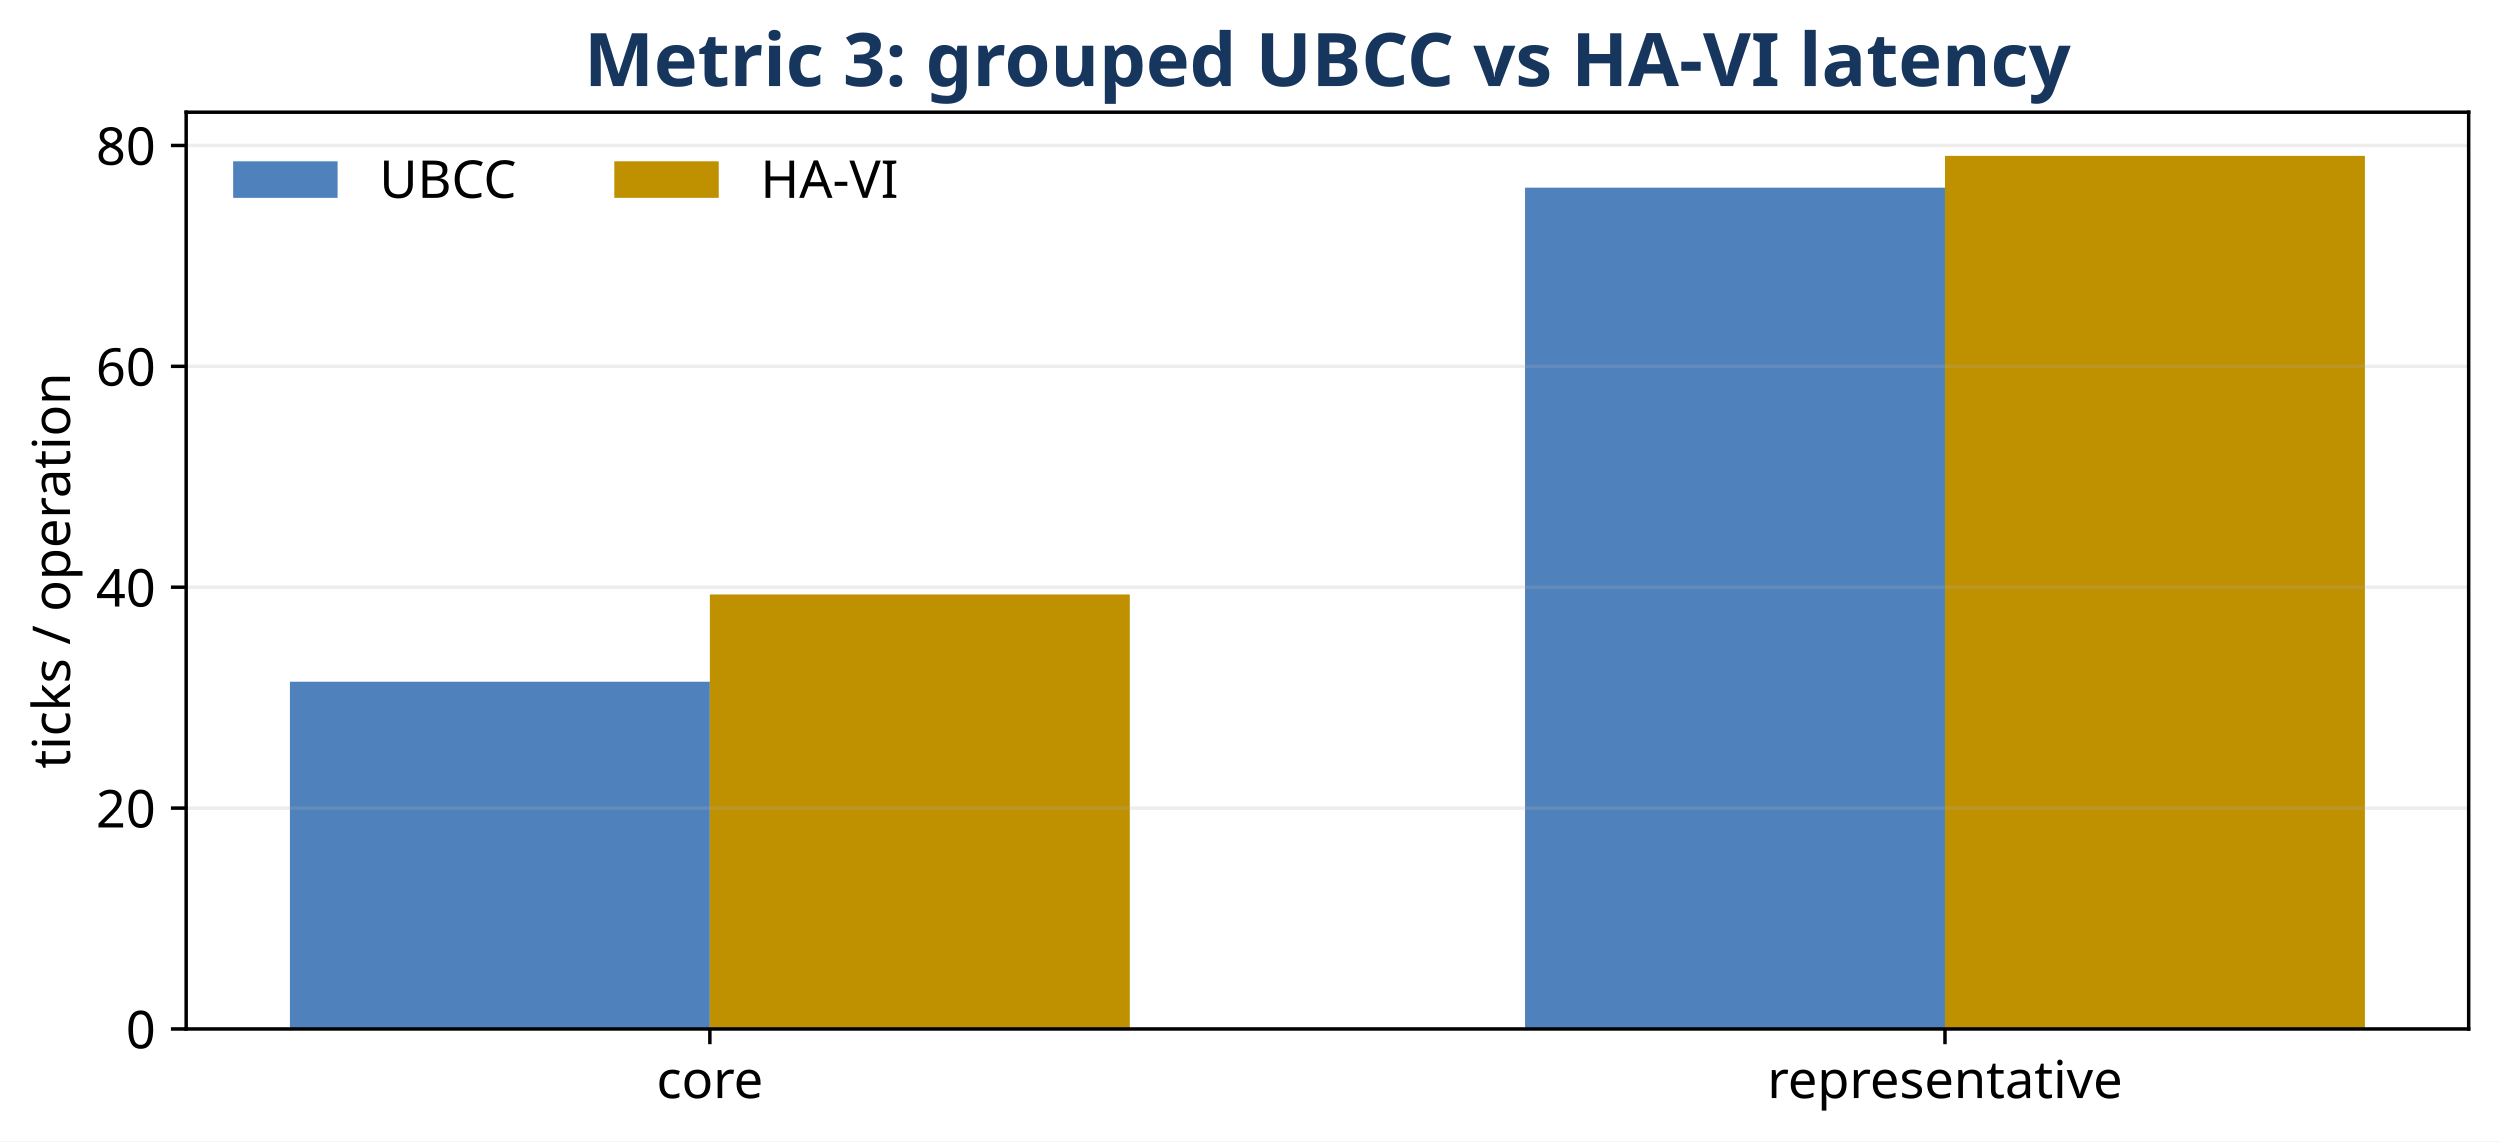
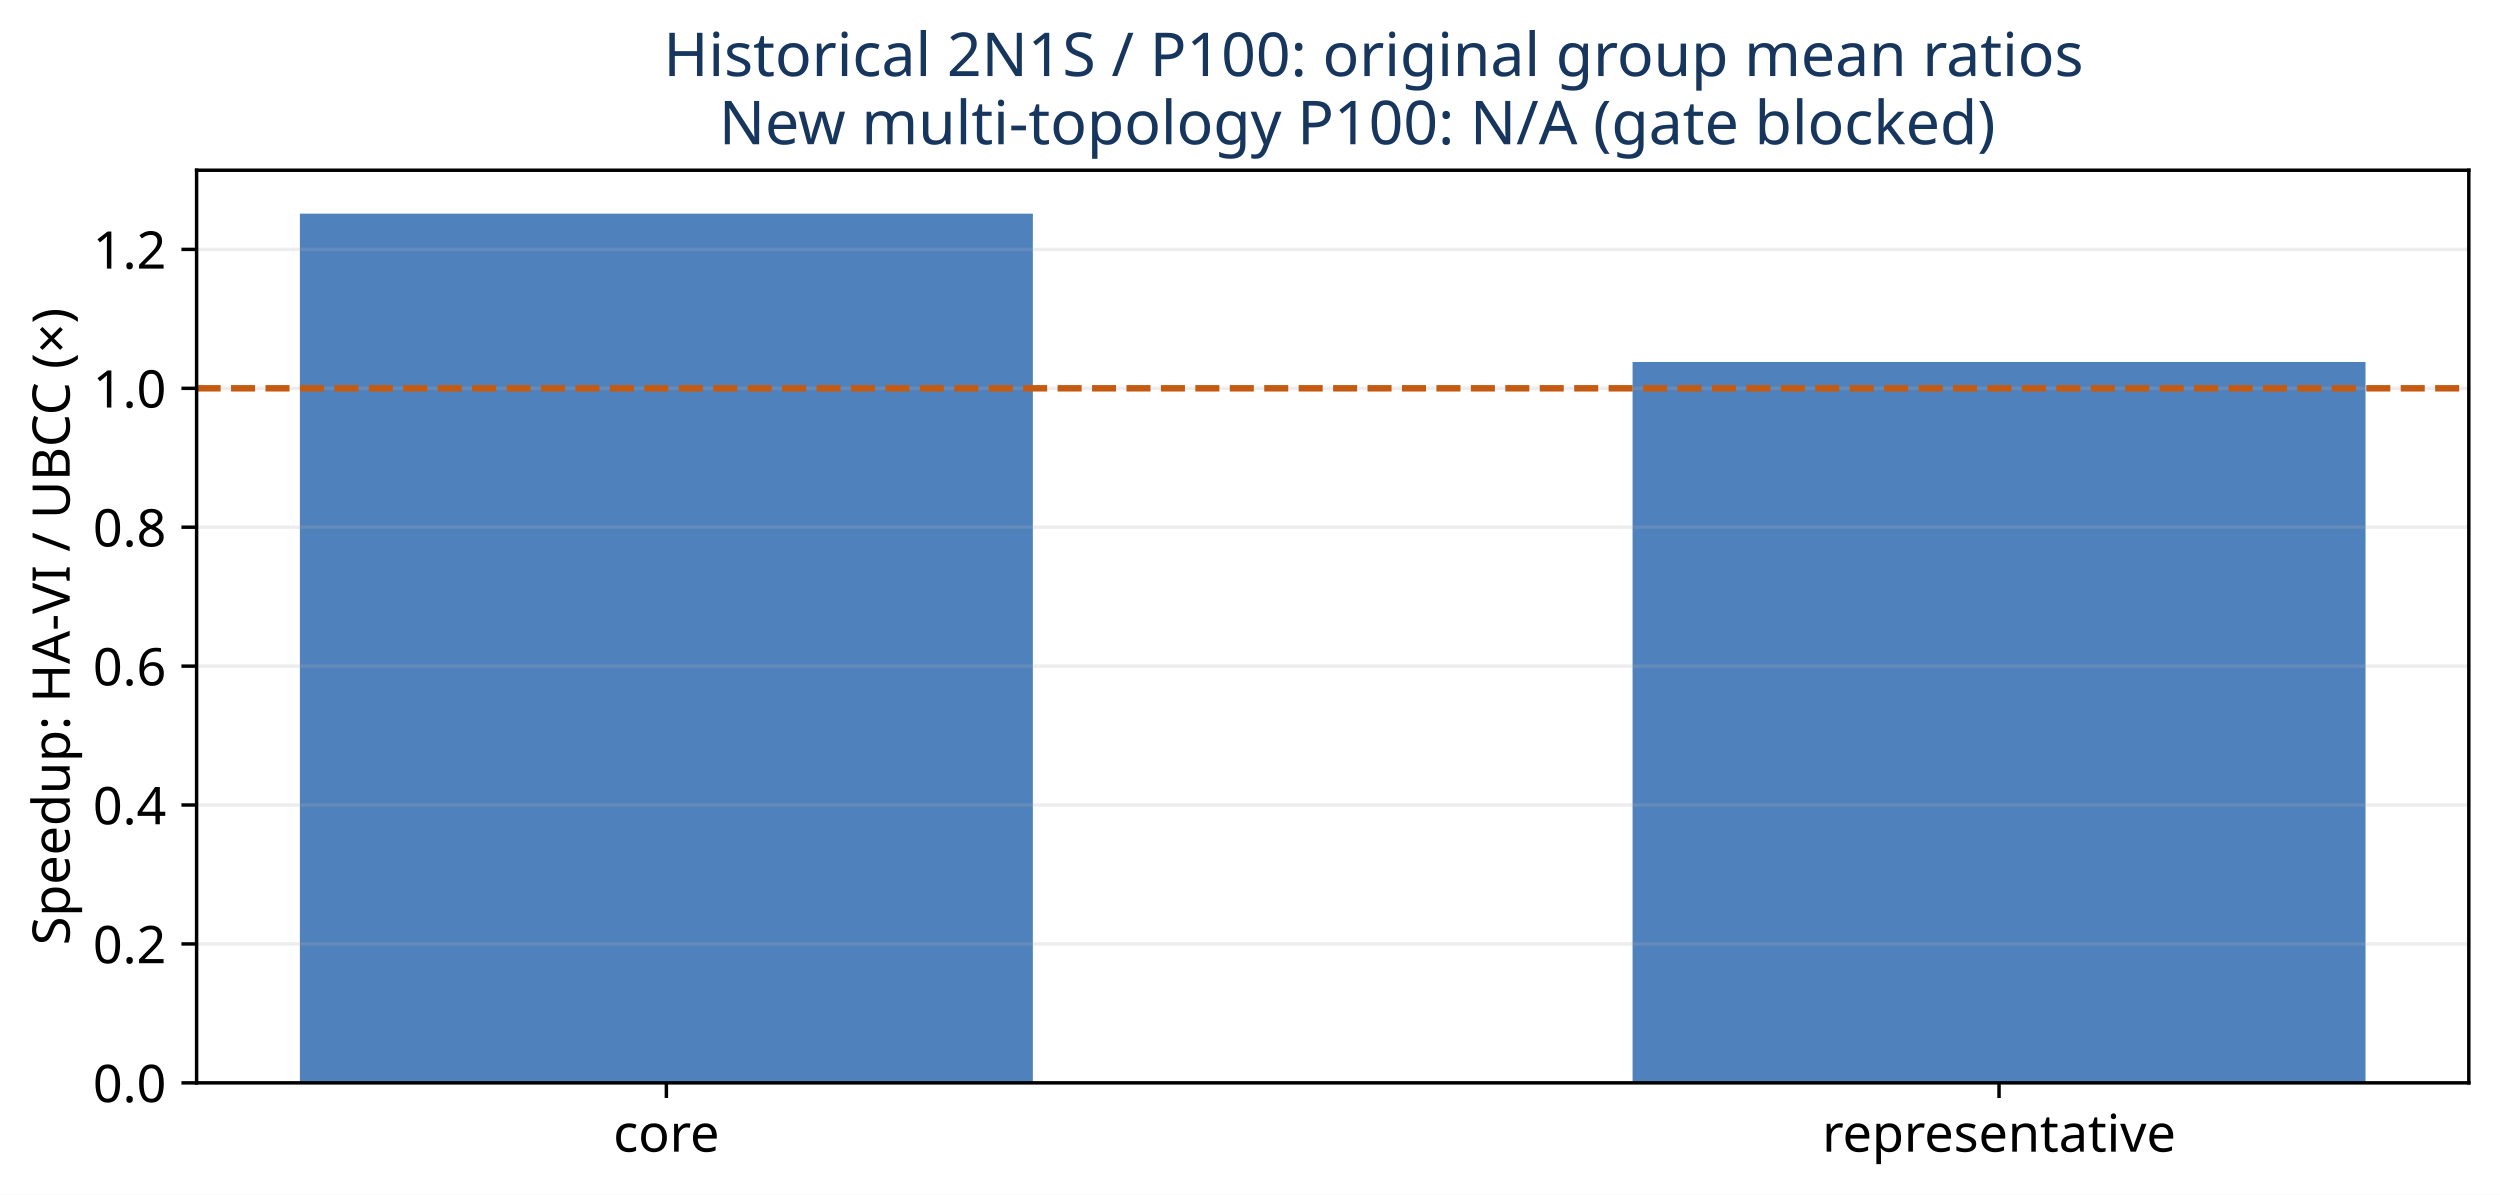
- <svg xmlns="http://www.w3.org/2000/svg" xmlns:xlink="http://www.w3.org/1999/xlink" width="574.501pt" height="262.301pt" viewBox="0 0 574.501 262.301" version="1.1">
+ <svg xmlns="http://www.w3.org/2000/svg" xmlns:xlink="http://www.w3.org/1999/xlink" width="577.104pt" height="275.812pt" viewBox="0 0 577.104 275.812" version="1.1">
  <defs>
    <style type="text/css">*{stroke-linejoin: round; stroke-linecap: butt}</style>
  </defs>
  <g id="figure_1">
    <g id="patch_1">
-       <path d="M 0 262.301 L 574.501 262.301 L 574.501 0 L 0 0 z " style="fill: #ffffff" />
+       <path d="M -0 275.812 L 577.104 275.812 L 577.104 -0 L -0 -0 z " style="fill: #ffffff" />
    </g>
    <g id="axes_1">
      <g id="patch_2">
-         <path d="M 42.781 236.457 L 567.301 236.457 L 567.301 25.785 L 42.781 25.785 z " style="fill: #ffffff" />
+         <path d="M 45.384 249.968 L 569.904 249.968 L 569.904 39.296 L 45.384 39.296 z " style="fill: #ffffff" />
      </g>
      <g id="patch_3">
-         <path d="M 66.623 236.457 L 163.126 236.457 L 163.126 156.669 L 66.623 156.669 z " clip-path="url(#p93373f621c)" style="fill: #4f81bd" />
+         <path d="M 69.226 249.968 L 238.426 249.968 L 238.426 49.328 L 69.226 49.328 z " clip-path="url(#pd053a19bfd)" style="fill: #4f81bd" />
      </g>
      <g id="patch_4">
-         <path d="M 350.454 236.457 L 446.957 236.457 L 446.957 43.132 L 350.454 43.132 z " clip-path="url(#p93373f621c)" style="fill: #4f81bd" />
-       </g>
-       <g id="patch_5">
-         <path d="M 163.126 236.457 L 259.628 236.457 L 259.628 136.609 L 163.126 136.609 z " clip-path="url(#p93373f621c)" style="fill: #bf9000" />
-       </g>
-       <g id="patch_6">
-         <path d="M 446.957 236.457 L 543.459 236.457 L 543.459 35.817 L 446.957 35.817 z " clip-path="url(#p93373f621c)" style="fill: #bf9000" />
+         <path d="M 376.862 249.968 L 546.062 249.968 L 546.062 83.571 L 376.862 83.571 z " clip-path="url(#pd053a19bfd)" style="fill: #4f81bd" />
      </g>
      <g id="matplotlib.axis_1">
        <g id="xtick_1">
          <g id="line2d_1">
            <defs>
              <path id="m8af672e390" d="M 0 0 L 0 3.5 " style="stroke: #000000; stroke-width: 0.8" />
            </defs>
            <g>
-               <use xlink:href="#m8af672e390" x="163.126" y="236.457" style="stroke: #000000; stroke-width: 0.8" />
+               <use xlink:href="#m8af672e390" x="153.826" y="249.968" style="stroke: #000000; stroke-width: 0.8" />
            </g>
          </g>
          <g id="text_1">
-             <text style="font: 12px 'Microsoft YaHei'; text-anchor: middle" x="163.126" y="252.341" transform="rotate(-0 163.1257 252.3411)">core</text>
+             <text style="font: 12px 'Microsoft YaHei'; text-anchor: middle" x="153.826" y="265.852" transform="rotate(-0 153.8256 265.8517)">core</text>
          </g>
        </g>
        <g id="xtick_2">
          <g id="line2d_2">
            <g>
-               <use xlink:href="#m8af672e390" x="446.957" y="236.457" style="stroke: #000000; stroke-width: 0.8" />
+               <use xlink:href="#m8af672e390" x="461.462" y="249.968" style="stroke: #000000; stroke-width: 0.8" />
            </g>
          </g>
          <g id="text_2">
-             <text style="font: 12px 'Microsoft YaHei'; text-anchor: middle" x="446.957" y="252.341" transform="rotate(-0 446.9568 252.3411)">representative</text>
+             <text style="font: 12px 'Microsoft YaHei'; text-anchor: middle" x="461.462" y="265.852" transform="rotate(-0 461.4619 265.8517)">representative</text>
          </g>
        </g>
      </g>
      <g id="matplotlib.axis_2">
        <g id="ytick_1">
          <g id="line2d_3">
-             <path d="M 42.781 236.457 L 567.301 236.457 " clip-path="url(#p93373f621c)" style="fill: none; stroke: #b0b0b0; stroke-opacity: 0.22; stroke-width: 0.8; stroke-linecap: square" />
+             <path d="M 45.384 249.968 L 569.904 249.968 " clip-path="url(#pd053a19bfd)" style="fill: none; stroke: #b0b0b0; stroke-opacity: 0.22; stroke-width: 0.8; stroke-linecap: square" />
          </g>
          <g id="line2d_4">
            <defs>
              <path id="mcc2cfc7c0e" d="M 0 0 L -3.5 0 " style="stroke: #000000; stroke-width: 0.8" />
            </defs>
            <g>
-               <use xlink:href="#mcc2cfc7c0e" x="42.781" y="236.457" style="stroke: #000000; stroke-width: 0.8" />
+               <use xlink:href="#mcc2cfc7c0e" x="45.384" y="249.968" style="stroke: #000000; stroke-width: 0.8" />
            </g>
          </g>
          <g id="text_3">
-             <text style="font: 12px 'Microsoft YaHei'; text-anchor: end" x="35.781" y="240.899" transform="rotate(-0 35.78125 240.8992)">0</text>
+             <text style="font: 12px 'Microsoft YaHei'; text-anchor: end" x="38.384" y="254.41" transform="rotate(-0 38.38375 254.4099)">0.0</text>
          </g>
        </g>
        <g id="ytick_2">
          <g id="line2d_5">
-             <path d="M 42.781 185.701 L 567.301 185.701 " clip-path="url(#p93373f621c)" style="fill: none; stroke: #b0b0b0; stroke-opacity: 0.22; stroke-width: 0.8; stroke-linecap: square" />
+             <path d="M 45.384 217.902 L 569.904 217.902 " clip-path="url(#pd053a19bfd)" style="fill: none; stroke: #b0b0b0; stroke-opacity: 0.22; stroke-width: 0.8; stroke-linecap: square" />
          </g>
          <g id="line2d_6">
            <g>
-               <use xlink:href="#mcc2cfc7c0e" x="42.781" y="185.701" style="stroke: #000000; stroke-width: 0.8" />
+               <use xlink:href="#mcc2cfc7c0e" x="45.384" y="217.902" style="stroke: #000000; stroke-width: 0.8" />
            </g>
          </g>
          <g id="text_4">
-             <text style="font: 12px 'Microsoft YaHei'; text-anchor: end" x="35.781" y="190.143" transform="rotate(-0 35.78125 190.1425)">20</text>
+             <text style="font: 12px 'Microsoft YaHei'; text-anchor: end" x="38.384" y="222.344" transform="rotate(-0 38.38375 222.3436)">0.2</text>
          </g>
        </g>
        <g id="ytick_3">
          <g id="line2d_7">
-             <path d="M 42.781 134.944 L 567.301 134.944 " clip-path="url(#p93373f621c)" style="fill: none; stroke: #b0b0b0; stroke-opacity: 0.22; stroke-width: 0.8; stroke-linecap: square" />
+             <path d="M 45.384 185.835 L 569.904 185.835 " clip-path="url(#pd053a19bfd)" style="fill: none; stroke: #b0b0b0; stroke-opacity: 0.22; stroke-width: 0.8; stroke-linecap: square" />
          </g>
          <g id="line2d_8">
            <g>
-               <use xlink:href="#mcc2cfc7c0e" x="42.781" y="134.944" style="stroke: #000000; stroke-width: 0.8" />
+               <use xlink:href="#mcc2cfc7c0e" x="45.384" y="185.835" style="stroke: #000000; stroke-width: 0.8" />
            </g>
          </g>
          <g id="text_5">
-             <text style="font: 12px 'Microsoft YaHei'; text-anchor: end" x="35.781" y="139.386" transform="rotate(-0 35.78125 139.3859)">40</text>
+             <text style="font: 12px 'Microsoft YaHei'; text-anchor: end" x="38.384" y="190.277" transform="rotate(-0 38.38375 190.2773)">0.4</text>
          </g>
        </g>
        <g id="ytick_4">
          <g id="line2d_9">
-             <path d="M 42.781 84.187 L 567.301 84.187 " clip-path="url(#p93373f621c)" style="fill: none; stroke: #b0b0b0; stroke-opacity: 0.22; stroke-width: 0.8; stroke-linecap: square" />
+             <path d="M 45.384 153.769 L 569.904 153.769 " clip-path="url(#pd053a19bfd)" style="fill: none; stroke: #b0b0b0; stroke-opacity: 0.22; stroke-width: 0.8; stroke-linecap: square" />
          </g>
          <g id="line2d_10">
            <g>
-               <use xlink:href="#mcc2cfc7c0e" x="42.781" y="84.187" style="stroke: #000000; stroke-width: 0.8" />
+               <use xlink:href="#mcc2cfc7c0e" x="45.384" y="153.769" style="stroke: #000000; stroke-width: 0.8" />
            </g>
          </g>
          <g id="text_6">
-             <text style="font: 12px 'Microsoft YaHei'; text-anchor: end" x="35.781" y="88.629" transform="rotate(-0 35.78125 88.62922)">60</text>
+             <text style="font: 12px 'Microsoft YaHei'; text-anchor: end" x="38.384" y="158.211" transform="rotate(-0 38.38375 158.211)">0.6</text>
          </g>
        </g>
        <g id="ytick_5">
          <g id="line2d_11">
-             <path d="M 42.781 33.431 L 567.301 33.431 " clip-path="url(#p93373f621c)" style="fill: none; stroke: #b0b0b0; stroke-opacity: 0.22; stroke-width: 0.8; stroke-linecap: square" />
+             <path d="M 45.384 121.703 L 569.904 121.703 " clip-path="url(#pd053a19bfd)" style="fill: none; stroke: #b0b0b0; stroke-opacity: 0.22; stroke-width: 0.8; stroke-linecap: square" />
          </g>
          <g id="line2d_12">
            <g>
-               <use xlink:href="#mcc2cfc7c0e" x="42.781" y="33.431" style="stroke: #000000; stroke-width: 0.8" />
+               <use xlink:href="#mcc2cfc7c0e" x="45.384" y="121.703" style="stroke: #000000; stroke-width: 0.8" />
            </g>
          </g>
          <g id="text_7">
-             <text style="font: 12px 'Microsoft YaHei'; text-anchor: end" x="35.781" y="37.873" transform="rotate(-0 35.78125 37.87257)">80</text>
+             <text style="font: 12px 'Microsoft YaHei'; text-anchor: end" x="38.384" y="126.145" transform="rotate(-0 38.38375 126.1448)">0.8</text>
          </g>
        </g>
-         <g id="text_8">
-           <text style="font: 12px 'Microsoft YaHei'; text-anchor: middle" x="16.084" y="131.121" transform="rotate(-90 16.08375 131.1213)">ticks / operation</text>
+         <g id="ytick_6">
+           <g id="line2d_13">
+             <path d="M 45.384 89.637 L 569.904 89.637 " clip-path="url(#pd053a19bfd)" style="fill: none; stroke: #b0b0b0; stroke-opacity: 0.22; stroke-width: 0.8; stroke-linecap: square" />
+           </g>
+           <g id="line2d_14">
+             <g>
+               <use xlink:href="#mcc2cfc7c0e" x="45.384" y="89.637" style="stroke: #000000; stroke-width: 0.8" />
+             </g>
+           </g>
+           <g id="text_8">
+             <text style="font: 12px 'Microsoft YaHei'; text-anchor: end" x="38.384" y="94.078" transform="rotate(-0 38.38375 94.07849)">1.0</text>
+           </g>
+         </g>
+         <g id="ytick_7">
+           <g id="line2d_15">
+             <path d="M 45.384 57.57 L 569.904 57.57 " clip-path="url(#pd053a19bfd)" style="fill: none; stroke: #b0b0b0; stroke-opacity: 0.22; stroke-width: 0.8; stroke-linecap: square" />
+           </g>
+           <g id="line2d_16">
+             <g>
+               <use xlink:href="#mcc2cfc7c0e" x="45.384" y="57.57" style="stroke: #000000; stroke-width: 0.8" />
+             </g>
+           </g>
+           <g id="text_9">
+             <text style="font: 12px 'Microsoft YaHei'; text-anchor: end" x="38.384" y="62.012" transform="rotate(-0 38.38375 62.01221)">1.2</text>
+           </g>
+         </g>
+         <g id="text_10">
+           <text style="font: 12px 'Microsoft YaHei'; text-anchor: middle" x="16.084" y="144.632" transform="rotate(-90 16.08375 144.632)">Speedup: HA-VI / UBCC (×)</text>
        </g>
      </g>
+       <g id="line2d_17">
+         <path d="M 45.384 89.637 L 569.904 89.637 " clip-path="url(#pd053a19bfd)" style="fill: none; stroke-dasharray: 5.55,2.4; stroke-dashoffset: 0; stroke: #c55a11; stroke-width: 1.5" />
+       </g>
+       <g id="patch_5">
+         <path d="M 45.384 249.968 L 45.384 39.296 " style="fill: none; stroke: #000000; stroke-width: 0.8; stroke-linejoin: miter; stroke-linecap: square" />
+       </g>
+       <g id="patch_6">
+         <path d="M 569.904 249.968 L 569.904 39.296 " style="fill: none; stroke: #000000; stroke-width: 0.8; stroke-linejoin: miter; stroke-linecap: square" />
+       </g>
      <g id="patch_7">
-         <path d="M 42.781 236.457 L 42.781 25.785 " style="fill: none; stroke: #000000; stroke-width: 0.8; stroke-linejoin: miter; stroke-linecap: square" />
+         <path d="M 45.384 249.968 L 569.904 249.968 " style="fill: none; stroke: #000000; stroke-width: 0.8; stroke-linejoin: miter; stroke-linecap: square" />
      </g>
      <g id="patch_8">
-         <path d="M 567.301 236.457 L 567.301 25.785 " style="fill: none; stroke: #000000; stroke-width: 0.8; stroke-linejoin: miter; stroke-linecap: square" />
+         <path d="M 45.384 39.296 L 569.904 39.296 " style="fill: none; stroke: #000000; stroke-width: 0.8; stroke-linejoin: miter; stroke-linecap: square" />
      </g>
-       <g id="patch_9">
-         <path d="M 42.781 236.457 L 567.301 236.457 " style="fill: none; stroke: #000000; stroke-width: 0.8; stroke-linejoin: miter; stroke-linecap: square" />
-       </g>
-       <g id="patch_10">
-         <path d="M 42.781 25.785 L 567.301 25.785 " style="fill: none; stroke: #000000; stroke-width: 0.8; stroke-linejoin: miter; stroke-linecap: square" />
-       </g>
-       <g id="text_9">
-         <text style="fill: #17365d; font: 700 17px 'Microsoft YaHei'; text-anchor: middle" x="305.041" y="19.785" transform="rotate(-0 305.0412 19.78531)">Metric 3: grouped UBCC vs HA-VI latency</text>
-       </g>
-       <g id="legend_1">
-         <g id="patch_11">
-           <path d="M 53.581 45.469 L 77.581 45.469 L 77.581 37.069 L 53.581 37.069 z " style="fill: #4f81bd" />
-         </g>
-         <g id="text_10">
-           <text style="font: 12px 'Microsoft YaHei'; text-anchor: start" x="87.181" y="45.469" transform="rotate(-0 87.18125 45.46906)">UBCC</text>
-         </g>
-         <g id="patch_12">
-           <path d="M 141.166 45.469 L 165.166 45.469 L 165.166 37.069 L 141.166 37.069 z " style="fill: #bf9000" />
-         </g>
-         <g id="text_11">
-           <text style="font: 12px 'Microsoft YaHei'; text-anchor: start" x="174.766" y="45.469" transform="rotate(-0 174.7663 45.46906)">HA-VI</text>
-         </g>
+       <g id="text_11">
+         <text style="fill: #17365d; font: 14px 'Microsoft YaHei'" transform="translate(153.1559 17.56437)">Historical 2N1S / P100: original group mean ratios</text>
+         <text style="fill: #17365d; font: 14px 'Microsoft YaHei'" transform="translate(165.9627 33.296)">New multi-topology P100: N/A (gate blocked)</text>
      </g>
    </g>
  </g>
  <defs>
-     <clipPath id="p93373f621c">
-       <rect x="42.781" y="25.785" width="524.52" height="210.672" />
+     <clipPath id="pd053a19bfd">
+       <rect x="45.384" y="39.296" width="524.52" height="210.672" />
    </clipPath>
  </defs>
</svg>
